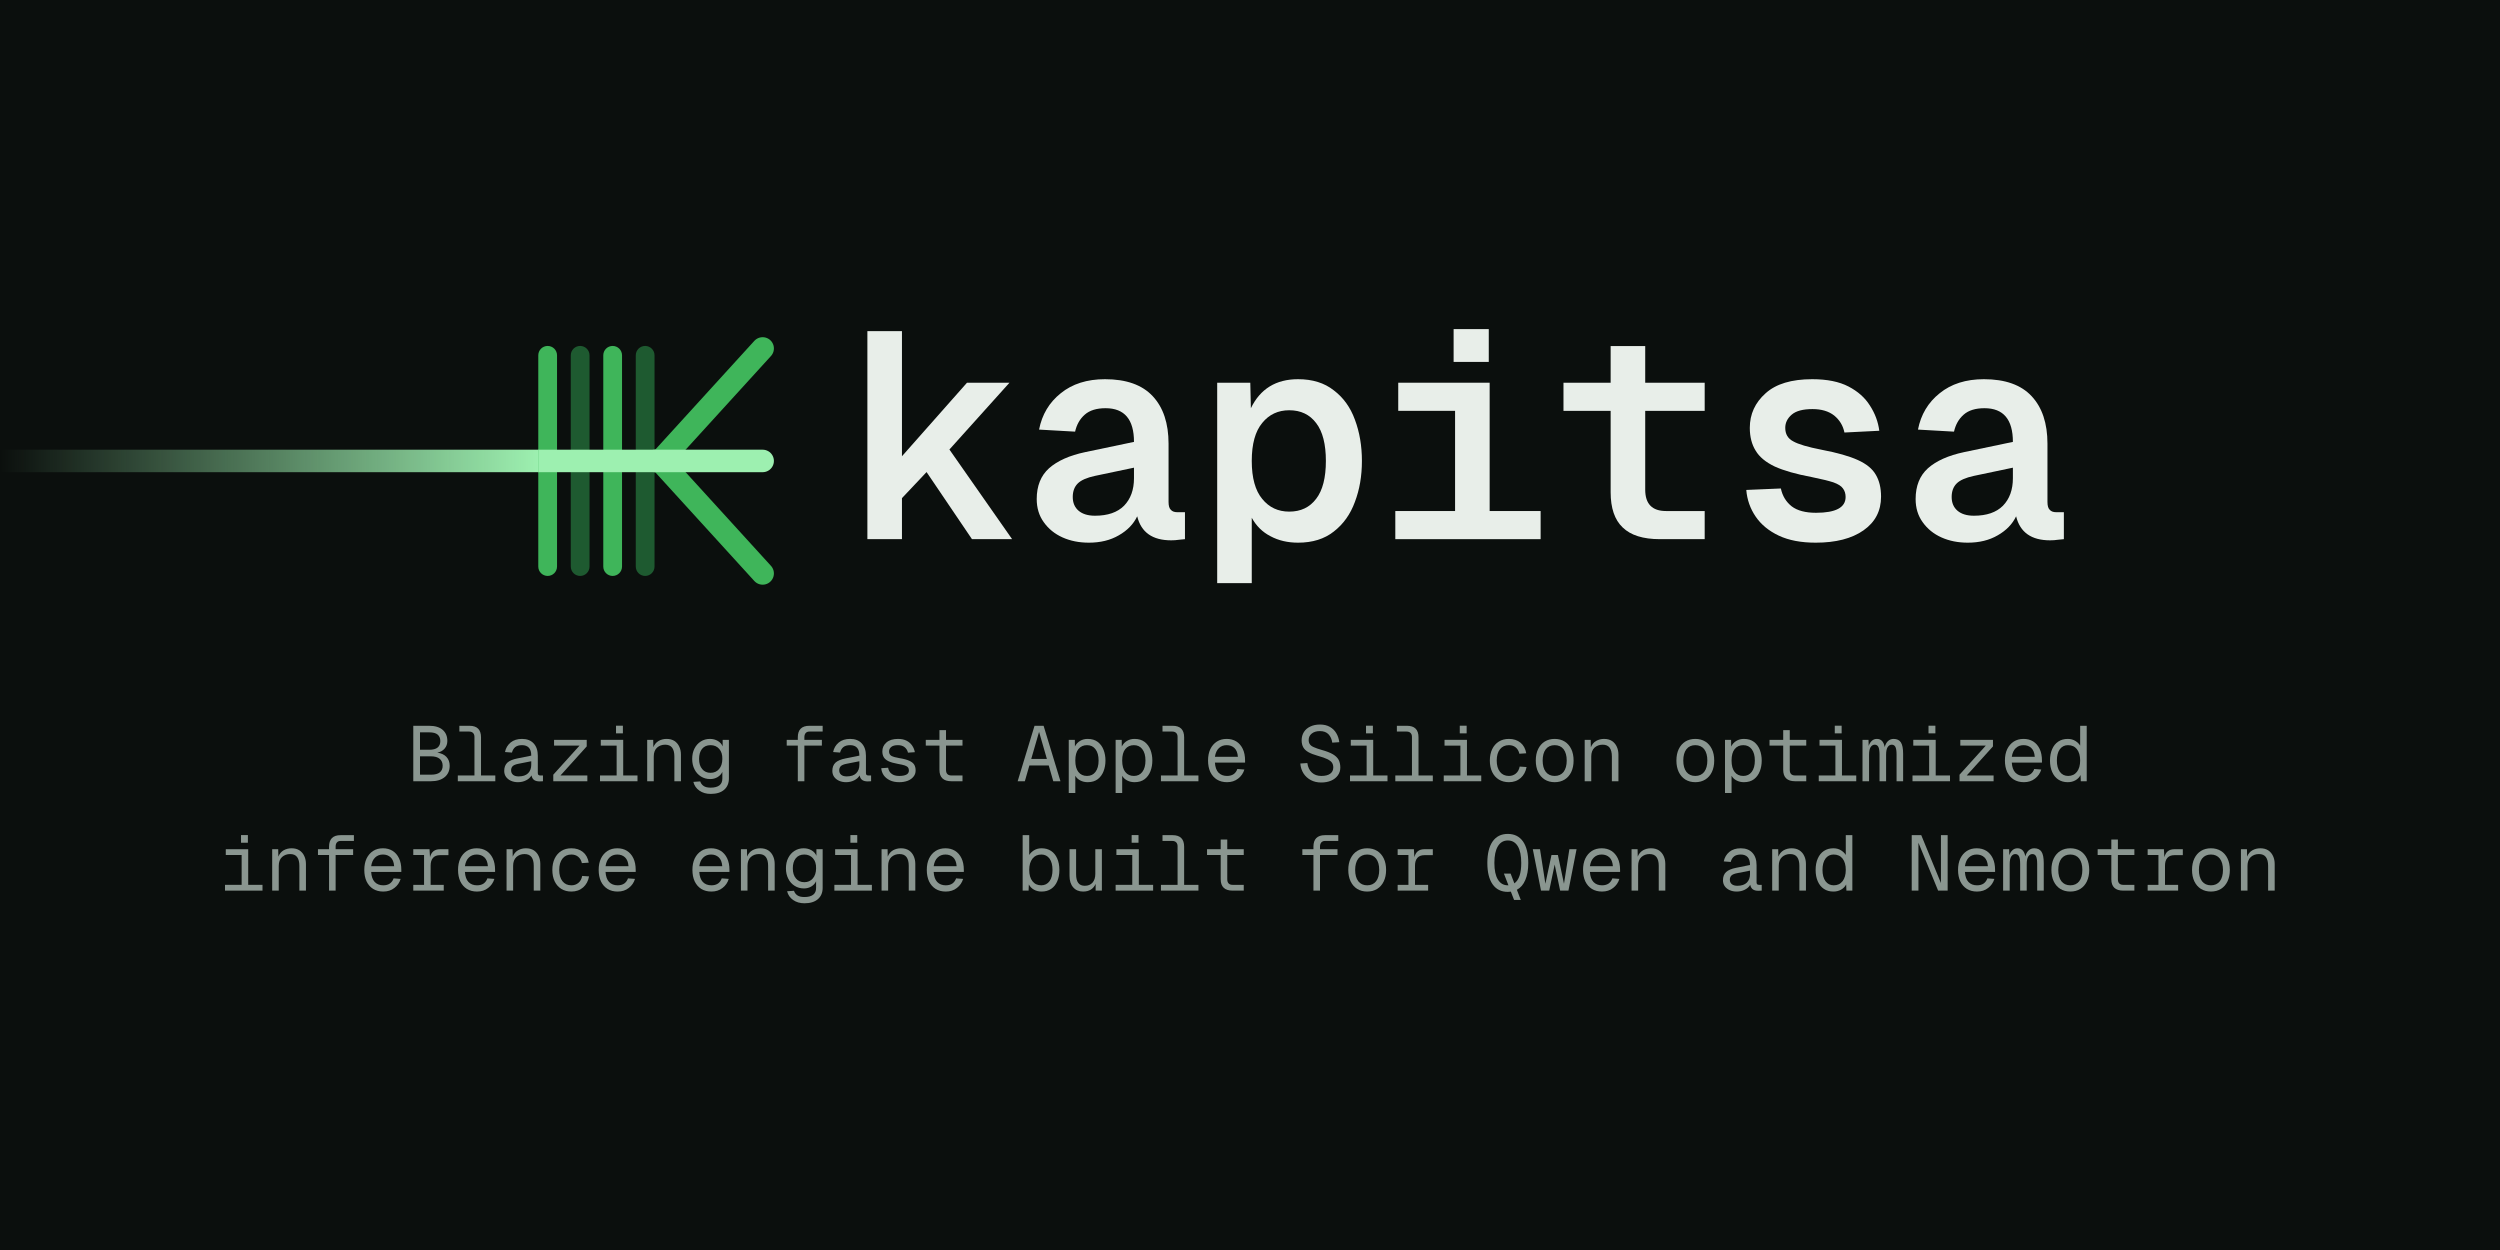
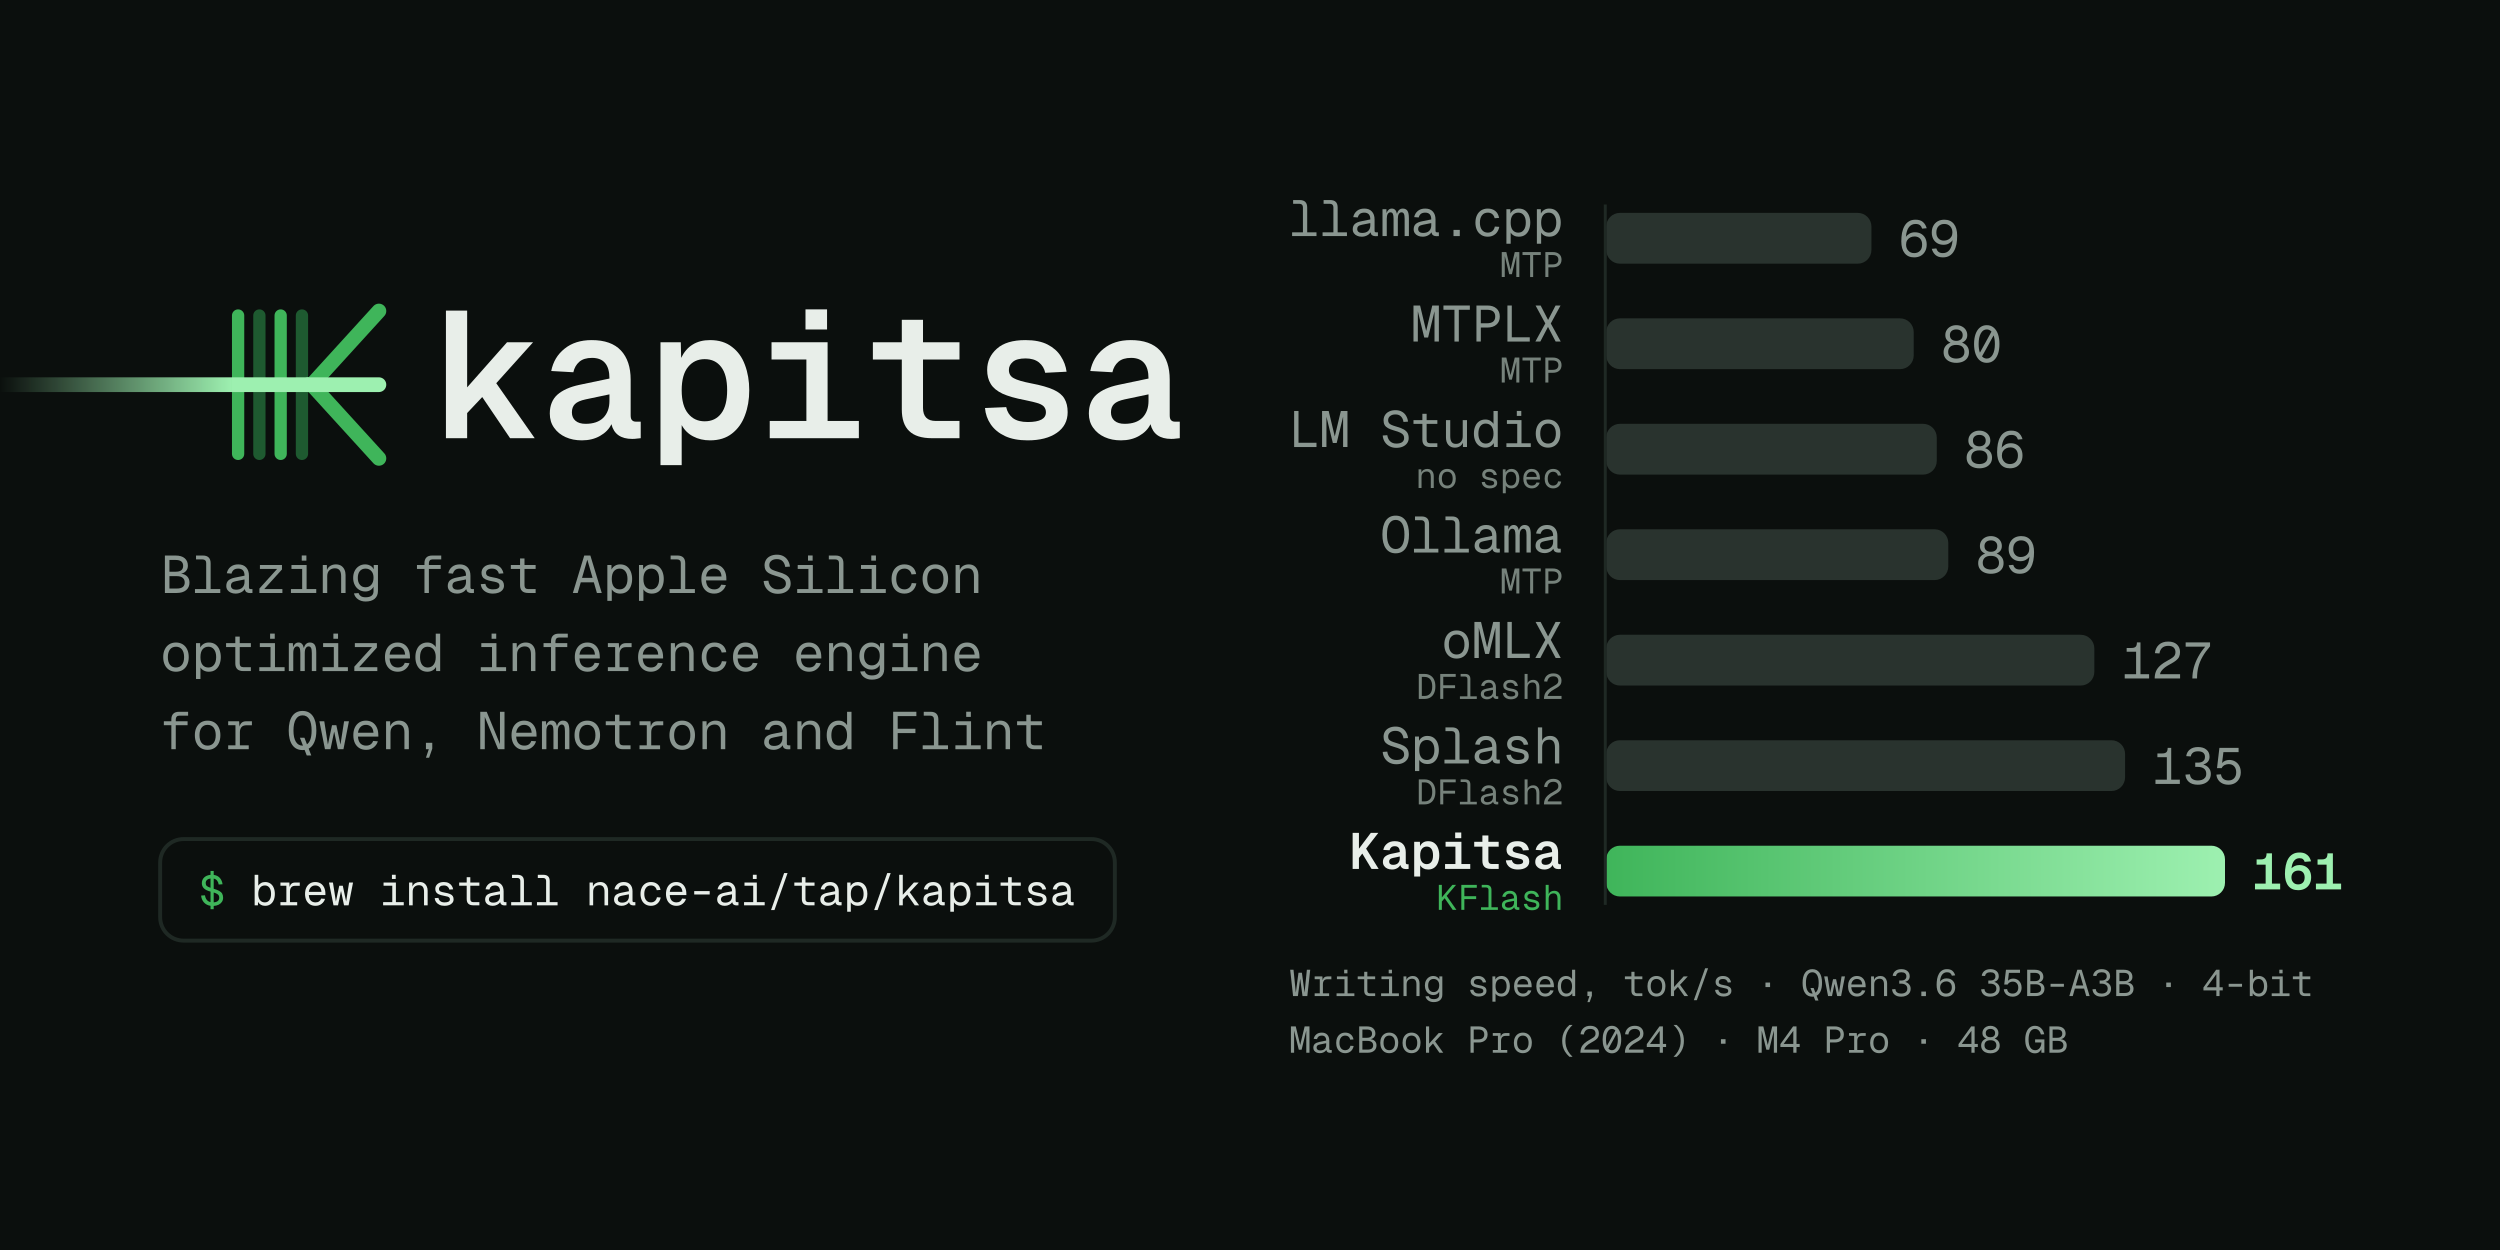
- <svg xmlns="http://www.w3.org/2000/svg" width="1280" height="640" viewBox="0 0 1280 640" role="img" aria-label="Kapitsa: a blazing fast Apple Silicon optimized inference engine built for Qwen and Nemotron">
+ <svg xmlns="http://www.w3.org/2000/svg" width="1280" height="640" viewBox="0 0 1280 640" role="img" aria-labelledby="t d">
  <defs>
-     <linearGradient id="sb" x1="0" x2="275.6" y1="0" y2="0" gradientUnits="userSpaceOnUse">
+     <linearGradient id="sb" x1="0" x2="118.77" y1="0" y2="0" gradientUnits="userSpaceOnUse">
      <stop offset="0" stop-color="#9DF0B0" stop-opacity="0" />
+       <stop offset="1" stop-color="#9DF0B0" />
+     </linearGradient>
+     <linearGradient id="sk" x1="0" x2="1" y1="0" y2="0">
+       <stop offset="0" stop-color="#3FB55A" />
      <stop offset="1" stop-color="#9DF0B0" />
    </linearGradient>
    <path id="gs0" d="m70 0v710h118v-427l222 251h145l-205-228 214-306h-137l-155 229-84-89v-140z" />
    <path id="gs1" d="m226-12q-50 0-90 18-40 18-64 52-24 33-24 79 0 67 42 105 43 38 123 55l167 35q0 115-97 115-46 0-71-22-25-22-33-58l-123 7q15 77 74 124 59 48 151 48 109 0 163-58 54-58 54-162v-199q0-20 8-27 7-8 22-8h26v-92q-6-1-20-2-13-2-27-2-96 0-116 82-19-40-63-65-43-25-102-25zm21 92q65 0 99 34 34 35 34 94v36l-133-28q-42-9-59-26-17-17-17-46 0-30 20-47 20-17 56-17z" />
    <path id="gs2" d="m64-150v684h113l2-87q48 99 161 99 74 0 122-38 49-37 72-100 24-64 24-141 0-77-24-140-23-63-72-101-48-38-122-38-53 0-94 22-41 21-64 63v-223zm246 244q59 0 92 44 33 43 33 129 0 86-33 129-33 44-92 44-57 0-92-43-36-43-36-130 0-87 36-130 35-43 92-43z" />
    <path id="gs3" d="m72 0v96h204v342h-194v96h312v-438h174v-96zm199 605v112h120v-112z" />
    <path id="gs4" d="m375 0q-86 0-127 40-41 39-41 120v278h-161v96h161v125h118v-125h203v-96h-203v-269q0-73 71-73h132v-96z" />
    <path id="gs5" d="m307-12q-75 0-126 24-51 24-79 65-28 41-32 91l118 5q8-38 37-61 29-22 83-22 101 0 101 54 0 17-9 29-8 12-33 21-25 8-74 18-80 15-126 36-46 22-65 54-20 32-20 78 0 70 54 118 53 48 159 48 76 0 124-25 48-25 73-65 26-40 32-86l-119-6q-7 35-35 58-28 22-74 22-49 0-71-19-22-19-22-45 0-32 27-46 26-15 98-29 79-15 123-35 44-20 61-50 18-30 18-75 0-73-60-115-60-42-163-42z" />
    <path id="gr6" d="m90 0v710h200q117 0 176-52 60-52 60-142 0-58-35-98-35-41-94-52 75-10 117-54 42-45 42-114 0-92-64-145-64-53-177-53zm86 403h118q74 0 108 29 34 29 34 82 0 54-34 83-34 29-108 29h-118zm0-319h140q77 0 114 30 36 30 36 84 0 57-38 89-38 32-112 32h-140z" />
    <path id="gr7" d="m60 0v74h213v494q0 32-18 50-18 18-50 18h-125v74h129q148 0 148-148v-488h183v-74z" />
    <path id="gr8" d="m230-12q-50 0-90 18-40 18-63 50-23 33-23 76 0 68 40 106 41 37 128 54l178 36q0 68-30 101-31 33-88 33-55 0-86-24-31-25-43-71l-89 7q15 75 72 122 56 46 146 46 96 0 149-58 53-57 53-158v-220q0-18 8-25 8-7 24-7h34v-74q-16-2-44-2-42 0-68 17-25 17-34 55l-1 5q-21-39-69-63-47-24-104-24zm8 74q81 0 122 41 40 41 40 107v46l-162-32q-54-10-75-30-21-21-21-54 0-37 26-58 25-20 70-20z" />
    <path id="gr9" d="m82 0v84l336 372h-326v74h418v-84l-336-372h344v-74z" />
    <path id="gra" d="m80 0v74h213v382h-203v74h287v-456h183v-74zm205 613v98h88v-98z" />
    <path id="grb" d="m84 0v530h77l2-95q21 54 67 81 47 26 102 26 61 0 102-27 40-27 61-73 21-45 21-101v-341h-84v317q0 74-29 113-29 38-89 38-61 0-104-38-42-39-42-113v-317z" />
    <path id="grc" d="m297-162q-85 0-145 42-60 42-77 112l88 6q12-37 43-58 30-22 91-22 72 0 111 29 38 29 38 87v86q-19-42-61-67-42-25-94-25-67 0-119 33-53 33-82 91-30 58-30 133 0 76 29 133 29 58 81 91 51 33 117 33 56 0 101-26 44-26 62-70v84h80v-494q0-93-62-146-61-52-171-52zm-2 270q68 0 109 48 41 47 42 129 2 82-40 129-42 48-111 48-70 0-109-48-38-47-38-129 0-82 40-129 39-48 107-48z" />
    <path id="grd" d="m212 0v456h-142v74h142v34q0 71 36 108 37 38 112 38h170v-74h-170q-31 0-48-20-16-19-16-52v-34h224v-74h-224v-456z" />
    <path id="gre" d="m310-12q-69 0-119 24-50 24-79 64-28 41-32 91l88 6q8-49 44-77 35-28 98-28 59 0 92 17 32 17 32 53 0 23-11 38-11 15-41 26-30 10-88 20-77 14-120 34-44 21-62 52-18 31-18 74 0 69 52 114 52 46 149 46 66 0 111-24 44-23 70-62 26-38 34-84l-88-6q-9 42-42 69-32 27-86 27-58 0-86-23-28-23-28-57 0-40 30-57 30-17 102-29 82-13 127-34 45-20 63-50 18-30 18-74 0-47-28-80-27-34-74-52-48-18-108-18z" />
    <path id="grf" d="m378 0q-153 0-153 146v310h-175v74h175v124h84v-124h211v-74h-211v-310q0-72 69-72h142v-74z" />
    <path id="gr10" d="m26 0l216 710h116l216-710h-92l-58 202h-248l-58-202zm274 632l-100-346h200z" />
    <path id="gr11" d="m80-150v680h78l1-85q24 47 67 72 42 25 96 25 79 0 130-39 50-39 74-102 24-63 24-136 0-73-24-136-24-63-74-102-51-39-130-39-52 0-94 22-43 22-64 60v-220zm234 218q69 0 108 52 40 52 40 145 0 93-40 145-39 52-108 52-69 0-110-50-40-49-40-147 0-97 40-147 40-50 110-50z" />
    <path id="gr12" d="m306-12q-75 0-130 34-54 34-84 96-29 63-29 147 0 84 29 146 30 62 84 97 53 34 126 34 69 0 122-32 53-33 83-95 30-62 30-151v-25h-386q5-85 45-128 41-43 110-43 52 0 86 24 33 25 46 65l90-7q-21-71-80-116-58-46-142-46zm-155 325h294q-6 77-45 113-39 36-98 36-61 0-100-38-40-37-51-111z" />
    <path id="gr13" d="m311-16q-75 0-133 31-58 31-93 85-35 55-41 127l90 6q11-79 58-122 46-43 121-43 74 0 113 28 40 29 40 81 0 34-16 59-15 24-58 46-42 21-125 44-74 21-119 46-46 26-66 62-21 37-21 90 0 60 29 106 28 45 81 70 53 26 126 26 73 0 125-30 52-29 82-80 31-51 39-116l-90-6q-9 65-47 106-39 42-111 42-66 0-105-32-39-31-39-82 0-33 15-54 14-22 51-38 37-17 104-36 87-24 139-54 51-30 74-71 22-41 22-100 0-56-31-99-31-44-86-68-55-24-128-24z" />
    <path id="gr14" d="m314-12q-74 0-129 34-55 34-85 96-30 63-30 147 0 84 30 146 30 62 85 97 55 34 129 34 89 0 148-48 58-47 74-136l-88-6q-12 53-48 82-35 28-86 28-73 0-114-52-42-53-42-145 0-92 42-145 41-52 114-52 51 0 88 30 38 30 50 90l88-6q-16-88-76-141-61-53-150-53z" />
    <path id="gr15" d="m300-12q-73 0-128 34-54 34-84 96-30 63-30 147 0 85 30 147 30 62 84 96 55 34 128 34 73 0 128-34 54-34 84-96 30-62 30-147 0-84-30-147-30-62-84-96-55-34-128-34zm0 80q73 0 114 52 40 53 40 145 0 92-40 145-41 52-114 52-73 0-114-52-40-53-40-145 0-92 40-145 41-52 114-52z" />
    <path id="gr16" d="m40 0v530h77l2-78q14 42 41 66 26 24 64 24 79 0 99-99l1-6q13 49 42 77 30 28 72 28 64 0 93-44 29-44 29-146v-352h-84v340q0 71-15 100-15 28-47 28-31 0-52-31-20-31-20-99v-338h-84v340q0 68-14 98-15 30-48 30-31 0-52-31-20-31-20-99v-338z" />
    <path id="gr17" d="m267-12q-70 0-121 34-51 34-78 96-28 62-28 147 0 85 28 147 27 62 78 96 51 34 121 34 56 0 98-26 42-27 61-60v254h84v-710h-76l-3 79q-23-43-66-67-43-24-98-24zm5 80q72 0 113 53 41 53 41 144 0 92-41 145-41 52-115 52-65 0-104-52-38-53-38-145 0-91 38-144 39-53 106-53z" />
    <path id="gr18" d="m90 0v74h138v382h-138v74h208l6-103q25 103 127 103h109v-76h-108q-58 0-89-34-31-35-31-100v-246h168v-74z" />
-     <path id="gr19" d="m333-12q-55 0-98 24-43 24-66 67l-3-79h-76v710h84v-254q19 33 61 60 42 26 98 26 70 0 121-34 51-34 78-96 28-62 28-147 0-85-28-147-27-62-78-96-51-34-121-34zm-5 80q67 0 106 53 38 53 38 144 0 92-38 145-39 52-104 52-73 0-114-52-42-53-42-145 0-91 41-144 41-53 113-53z" />
-     <path id="gr1a" d="m263-12q-79 0-126 54-47 53-47 147v341h84v-318q0-77 28-114 27-36 84-36 62 0 98 40 36 41 36 112v316h84v-530h-80v86q-44-98-161-98z" />
-     <path id="gr1b" d="m300-16q-126 0-194 96-68 96-68 274 0 179 68 276 68 96 194 96 126 0 194-96 68-97 68-276 0-131-38-218-37-88-108-125l50-130h-86l-41 106q-19-3-39-3zm0 84q4 0 8 0l-58 150h86l48-125q88 63 88 261 0 140-44 214-45 74-128 74-82 0-127-74-45-74-45-214 0-139 45-212 45-74 127-74z" />
-     <path id="gr1c" d="m125 0l-105 530h92l69-442 78 368h82l78-368 69 442h92l-104-530h-106l-70 334-70-334z" />
-     <path id="gr1d" d="m70 0v710h122l252-613v613h86v-710h-122l-252 613v-613z" />
+     <path id="gr19" d="m300-16q-126 0-194 96-68 96-68 274 0 179 68 276 68 96 194 96 126 0 194-96 68-97 68-276 0-131-38-218-37-88-108-125l50-130h-86l-41 106q-19-3-39-3zm0 84q4 0 8 0l-58 150h86l48-125q88 63 88 261 0 140-44 214-45 74-128 74-82 0-127-74-45-74-45-214 0-139 45-212 45-74 127-74z" />
+     <path id="gr1a" d="m125 0l-105 530h92l69-442 78 368h82l78-368 69 442h92l-104-530h-106l-70 334-70-334z" />
+     <path id="gr1b" d="m240-162l54 162h-54v122h120v-112l-60-172z" />
+     <path id="gr1c" d="m70 0v710h122l252-613v613h86v-710h-122l-252 613v-613z" />
+     <path id="gr1d" d="m100 0v710h440v-82h-354v-240h336v-82h-336v-306z" />
+     <path id="gr1e" d="m263-90v78q-93 14-152 78-59 65-67 161l90 6q9-65 42-106 33-41 87-53v245q-109 29-155 77-47 47-47 118 0 82 54 134 54 52 148 61v91h74v-92q91-12 143-71 52-59 63-147l-90-6q-8 54-36 90-28 37-80 48v-237q80-23 129-50 48-27 69-65 21-39 21-96 0-53-28-94-27-41-76-66-50-25-115-29v-75zm-112 608q0-42 23-66 24-23 89-44v216q-52-6-82-34-30-27-30-72zm315-342q0 29-10 50-10 20-38 38-27 17-81 34v-229q63 4 96 32 33 28 33 75z" />
+     <path id="gr1f" d="m333-12q-55 0-98 24-43 24-66 67l-3-79h-76v710h84v-254q19 33 61 60 42 26 98 26 70 0 121-34 51-34 78-96 28-62 28-147 0-85-28-147-27-62-78-96-51-34-121-34zm-5 80q67 0 106 53 38 53 38 144 0 92-38 145-39 52-104 52-73 0-114-52-42-53-42-145 0-91 41-144 41-53 113-53z" />
+     <path id="gr20" d="m120 252v79h360v-79z" />
+     <path id="gr21" d="m108-110l304 860h80l-304-860z" />
+     <path id="gr22" d="m90 0v710h84v-465l258 285h112l-209-225 219-305h-102l-174 248-104-110v-138z" />
+     <path id="gr23" d="m238 0v122h124v-122z" />
+     <path id="gr24" d="m262 80l-126 517v-597h-86v710h130l120-501 120 501h130v-710h-86v597l-126-517z" />
+     <path id="gr25" d="m257 0v626h-217v84h520v-84h-217v-626z" />
+     <path id="gr26" d="m90 0v710h216q111 0 178-58 66-57 66-159 0-102-66-159-67-58-178-58h-130v-276zm86 360h120q84 0 124 34 40 35 40 99 0 65-40 99-40 34-124 34h-120z" />
+     <path id="gr27" d="m302-16q-120 0-186 82-66 82-66 234 0 88 14 165 15 77 48 135 32 59 86 92 53 34 132 34 95 0 147-46 52-47 73-122l-90-8q-12 42-42 67-29 25-88 25-80 0-129-62-49-62-60-186l-1-7q26 39 72 65 45 26 106 26 70 0 122-30 52-30 81-84 29-55 29-128 0-78-32-134-31-57-86-88-56-30-130-30zm2 84q70 0 113 44 43 45 43 124 0 74-40 117-41 43-108 43-48 0-86-20-38-19-60-55-22-36-22-85 0-73 44-120 43-48 116-48z" />
+     <path id="gr28" d="m298 726q120 0 186-82 66-82 66-234 0-88-14-165-15-77-48-135-32-59-86-92-53-34-132-34-94 0-146 46-53 47-74 122l90 8q12-42 42-67 30-25 88-25 80 0 129 62 49 62 60 186l1 7q-26-39-72-65-45-26-106-26-70 0-122 30-52 30-81 84-29 55-29 128 0 78 32 134 31 57 87 88 56 30 129 30zm-2-84q-70 0-113-44-43-44-43-124 0-73 40-116 41-44 108-44 48 0 86 20 38 19 60 55 22 36 22 85 0 74-43 121-43 47-117 47z" />
+     <path id="gr29" d="m100 0v710h86v-626h354v-84z" />
+     <path id="gr2a" d="m50 0l196 357-192 353h100l147-285 147 285h98l-192-354 196-356h-100l-151 289-151-289z" />
+     <path id="gr2b" d="m300-16q-70 0-127 24-57 24-90 71-33 47-33 116 0 69 37 117 37 48 100 70-47 19-75 56-28 36-28 93 0 56 28 100 28 44 76 69 49 26 112 26 63 0 112-26 49-25 76-69 28-44 28-100 0-57-28-93-28-37-75-56 63-22 100-70 37-48 37-117 0-69-33-116-33-47-89-71-57-24-128-24zm0 433q57 0 92 29 34 28 34 85 0 51-34 81-33 30-92 30-58 0-92-30-34-30-34-81 0-57 34-85 35-29 92-29zm0-349q70 0 115 32 45 33 45 100 0 62-40 100-40 37-120 37-79 0-120-37-40-38-40-100 0-67 45-100 45-32 115-32z" />
+     <path id="gr2c" d="m300-16q-77 0-134 45-56 45-86 128-30 83-30 197 0 115 30 198 30 83 86 128 57 46 134 46 78 0 134-46 56-45 86-128 30-83 30-198 0-114-30-197-30-83-86-128-56-45-134-45zm-160 370q0-100 25-170l228 415q-39 43-93 43-74 0-117-78-43-77-43-210zm160-286q74 0 117 78 43 77 43 208 0 101-25 171l-228-414q39-43 93-43z" />
+     <path id="gr2d" d="m263-12q-79 0-126 54-47 53-47 147v341h84v-318q0-77 28-114 27-36 84-36 62 0 98 40 36 41 36 112v316h84v-530h-80v86q-44-98-161-98z" />
+     <path id="gr2e" d="m300-16q-126 0-194 96-68 96-68 274 0 179 68 276 68 96 194 96 126 0 194-96 68-97 68-276 0-178-68-274-68-96-194-96zm0 84q83 0 128 74 44 73 44 212 0 140-44 214-45 74-128 74-82 0-127-74-45-74-45-214 0-139 45-212 45-74 127-74z" />
+     <path id="gr2f" d="m90 0v710h168q92 0 160-42 69-41 106-120 38-80 38-194 0-114-38-193-37-79-106-120-68-41-160-41zm86 84h77q104 0 161 68 58 67 58 202 0 135-58 204-57 68-161 68h-77z" />
+     <path id="gr30" d="m100 0v710h84v-263q21 49 63 72 42 23 96 23 86 0 131-56 46-56 46-145v-341h-84v317q0 151-111 151-64 0-103-39-38-39-38-113v-316z" />
+     <path id="gr31" d="m50 0q0 75 24 136 23 60 82 115 60 55 166 111 49 26 79 48 30 22 44 47 14 25 14 61 0 55-35 90-36 34-107 34-75 0-119-39-43-39-54-111l-90 6q12 104 80 166 68 62 183 62 110 0 171-57 61-57 61-149 0-54-18-94-18-39-61-73-42-34-116-73-96-51-146-103-49-52-52-93h394v-84z" />
+     <path id="gr32" d="m60 0v84h224v442h-186v74h96q57 0 82 25 24 25 24 85h70v-626h170v-84z" />
+     <path id="gr33" d="m192 0q0 110 30 220 31 109 88 212 57 103 136 194h-386v84h480v-78q-89-102-146-202-57-99-84-204-26-106-26-226z" />
+     <path id="gr34" d="m294-16q-115 0-177 56-62 55-67 143l89 6q6-65 49-93 42-28 106-28 43 0 81 12 38 13 61 42 24 28 24 76 0 71-46 104-46 33-115 33h-56v84h56q37 0 68 11 31 11 49 36 19 24 19 64 0 55-35 84-35 28-101 28-67 0-101-27-35-27-42-74l-90 6q10 80 70 129 60 50 163 50 104 0 165-52 61-51 61-140 0-114-123-152 69-19 108-68 40-48 40-116 0-68-33-116-33-48-91-73-58-25-132-25z" />
+     <path id="gr35" d="m298-16q-69 0-120 25-52 25-82 70-31 45-36 104l90 6q8-60 48-91 39-30 100-30 69 0 110 42 42 43 42 118 0 75-40 118-39 44-110 44-42 0-80-20-39-21-56-59h-92l47 399h378v-84h-299l-26-214q26 30 64 45 38 15 76 15 68 0 120-32 51-31 80-86 28-55 28-126 0-71-31-126-31-56-85-87-55-31-126-31z" />
+     <path id="gs36" d="m52 0v710h124v-312l234 312h148l-241-311 247-399h-140l-182 302-66-86v-216z" />
+     <path id="gr37" d="m60 0v710h86v-356l298 356h106l-267-312 277-398h-106l-228 331-80-93v-238z" />
+     <path id="gs38" d="m52 0v114h210v372h-178v104h84q60 0 86 27 26 27 26 93h106v-596h162v-114z" />
+     <path id="gs39" d="m302-16q-126 0-193 84-67 83-67 236 0 89 16 166 15 76 49 134 34 57 89 90 54 32 132 32 68 0 114-22 46-23 74-62 27-40 40-90l-126-10q-9 32-32 52-23 20-70 20-63 0-104-48-41-47-53-151 26 28 65 46 39 18 91 18 70 0 122-30 52-30 81-84 28-54 28-126 0-78-32-135-32-58-90-89-57-31-134-31zm-1 114q60 0 95 36 34 35 34 102 0 62-32 98-32 36-91 36-61 0-99-36-38-37-38-99 0-58 35-97 35-40 96-40z" />
+     <path id="gr3a" d="m108 0l-78 710h90l62-617 72 537h92l72-537 62 617h90l-78-710h-130l-62 469-62-469z" />
+     <path id="gr3b" d="m238 243v122h124v-122z" />
+     <path id="gr3c" d="m388 0v154h-348v78l342 478h92v-472h86v-84h-86v-154zm-260 238h260v352z" />
+     <path id="gr3d" d="m356-110q-78 69-120 140-43 72-60 144-16 73-16 146 0 73 16 146 17 72 60 144 42 71 120 140h84q-75-71-117-143-42-72-59-143-17-72-17-144 0-72 17-144 17-71 59-142 42-72 117-144z" />
+     <path id="gr3e" d="m244-110h-84q75 72 117 144 42 71 59 142 17 72 17 144 0 72-17 144-17 71-59 143-42 72-117 143h84q78-69 120-140 43-72 60-144 16-73 16-146 0-73-16-146-17-72-60-144-42-71-120-140z" />
+     <path id="gr3f" d="m298-16q-75 0-134 42-58 41-92 124-34 82-34 204 0 115 32 198 31 83 90 128 59 46 142 46 65 0 116-29 50-29 84-81 34-51 49-118l-90-6q-17 66-57 108-39 42-102 42-83 0-128-75-46-75-46-213 0-137 46-212 47-74 132-74 76 0 120 58 45 59 48 151h-170v82h250v-359h-80l-2 98q-25-52-66-83-42-31-108-31z" />
  </defs>
  <rect width="1280" height="640" fill="#0B0F0D" />
-   <path d="M0 236H276.6" stroke="url(#sb)" stroke-width="11.52" />
-   <g transform="translate(216.4 172) scale(1.28)" fill="none">
+   <path d="M0 196.96H119.77" stroke="url(#sb)" stroke-width="7.54" />
+   <g transform="translate(80 155.05) scale(0.8382)" fill="none">
    <rect x="46.25" y="4" width="7.5" height="92" rx="3.75" fill="#3FB55A" />
    <rect x="59.25" y="4" width="7.5" height="92" rx="3.75" fill="#1E5A30" />
    <rect x="72.25" y="4" width="7.5" height="92" rx="3.75" fill="#3FB55A" />
    <rect x="85.25" y="4" width="7.5" height="92" rx="3.75" fill="#1E5A30" />
    <path d="M46.25 50H95" stroke="#9DF0B0" stroke-width="9" />
    <path d="M95 50L136 5M95 50L136 95" stroke="#3FB55A" stroke-width="9" stroke-linecap="round" />
    <path d="M93 50H136" stroke="#9DF0B0" stroke-width="9" stroke-linecap="round" />
  </g>
-   <g transform="translate(433.6 276.05) scale(0.15 -0.15)" fill="#E8EEE9">
+   <g transform="translate(221.88 224.36) scale(0.092 -0.092)" fill="#E8EEE9">
    <use href="#gs0" />
    <use href="#gs1" x="600" />
    <use href="#gs2" x="1200" />
    <use href="#gs3" x="1800" />
    <use href="#gs4" x="2400" />
    <use href="#gs5" x="3000" />
    <use href="#gs1" x="3600" />
  </g>
-   <g transform="translate(208 400) scale(0.04 -0.04)" fill="#8A9690">
+   <g transform="translate(82 303.6) scale(0.027 -0.027)" fill="#8A9690">
    <use href="#gr6" />
    <use href="#gr7" x="600" />
    <use href="#gr8" x="1200" />
    <use href="#gr9" x="1800" />
    <use href="#gra" x="2400" />
    <use href="#grb" x="3000" />
    <use href="#grc" x="3600" />
    <use href="#grd" x="4800" />
    <use href="#gr8" x="5400" />
    <use href="#gre" x="6000" />
    <use href="#grf" x="6600" />
    <use href="#gr10" x="7800" />
    <use href="#gr11" x="8400" />
    <use href="#gr11" x="9000" />
    <use href="#gr7" x="9600" />
    <use href="#gr12" x="10200" />
    <use href="#gr13" x="11400" />
    <use href="#gra" x="12000" />
    <use href="#gr7" x="12600" />
    <use href="#gra" x="13200" />
    <use href="#gr14" x="13800" />
    <use href="#gr15" x="14400" />
    <use href="#grb" x="15000" />
-     <use href="#gr15" x="16200" />
-     <use href="#gr11" x="16800" />
+   </g>
+   <g transform="translate(82 343.6) scale(0.027 -0.027)" fill="#8A9690">
+     <use href="#gr15" />
+     <use href="#gr11" x="600" />
+     <use href="#grf" x="1200" />
+     <use href="#gra" x="1800" />
+     <use href="#gr16" x="2400" />
+     <use href="#gra" x="3000" />
+     <use href="#gr9" x="3600" />
+     <use href="#gr12" x="4200" />
+     <use href="#gr17" x="4800" />
+     <use href="#gra" x="6000" />
+     <use href="#grb" x="6600" />
+     <use href="#grd" x="7200" />
+     <use href="#gr12" x="7800" />
+     <use href="#gr18" x="8400" />
+     <use href="#gr12" x="9000" />
+     <use href="#grb" x="9600" />
+     <use href="#gr14" x="10200" />
+     <use href="#gr12" x="10800" />
+     <use href="#gr12" x="12000" />
+     <use href="#grb" x="12600" />
+     <use href="#grc" x="13200" />
+     <use href="#gra" x="13800" />
+     <use href="#grb" x="14400" />
+     <use href="#gr12" x="15000" />
+   </g>
+   <g transform="translate(82 383.6) scale(0.027 -0.027)" fill="#8A9690">
+     <use href="#grd" />
+     <use href="#gr15" x="600" />
+     <use href="#gr18" x="1200" />
+     <use href="#gr19" x="2400" />
+     <use href="#gr1a" x="3000" />
+     <use href="#gr12" x="3600" />
+     <use href="#grb" x="4200" />
+     <use href="#gr1b" x="4800" />
+     <use href="#gr1c" x="6000" />
+     <use href="#gr12" x="6600" />
+     <use href="#gr16" x="7200" />
+     <use href="#gr15" x="7800" />
+     <use href="#grf" x="8400" />
+     <use href="#gr18" x="9000" />
+     <use href="#gr15" x="9600" />
+     <use href="#grb" x="10200" />
+     <use href="#gr8" x="11400" />
+     <use href="#grb" x="12000" />
+     <use href="#gr17" x="12600" />
+     <use href="#gr1d" x="13800" />
+     <use href="#gr7" x="14400" />
+     <use href="#gra" x="15000" />
+     <use href="#grb" x="15600" />
+     <use href="#grf" x="16200" />
+   </g>
+   <rect x="82" y="429.6" width="488.8" height="52" rx="12" fill="none" stroke="#1F2924" stroke-width="2" />
+   <g transform="translate(102 463.52) scale(0.022 -0.022)" fill="#3FB55A">
+     <use href="#gr1e" />
+   </g>
+   <g transform="translate(128.4 463.52) scale(0.022 -0.022)" fill="#E8EEE9">
+     <use href="#gr1f" />
+     <use href="#gr18" x="600" />
+     <use href="#gr12" x="1200" />
+     <use href="#gr1a" x="1800" />
+     <use href="#gra" x="3000" />
+     <use href="#grb" x="3600" />
+     <use href="#gre" x="4200" />
+     <use href="#grf" x="4800" />
+     <use href="#gr8" x="5400" />
+     <use href="#gr7" x="6000" />
+     <use href="#gr7" x="6600" />
+     <use href="#grb" x="7800" />
+     <use href="#gr8" x="8400" />
+     <use href="#gr14" x="9000" />
+     <use href="#gr12" x="9600" />
+     <use href="#gr20" x="10200" />
+     <use href="#gr8" x="10800" />
+     <use href="#gra" x="11400" />
+     <use href="#gr21" x="12000" />
+     <use href="#grf" x="12600" />
+     <use href="#gr8" x="13200" />
+     <use href="#gr11" x="13800" />
+     <use href="#gr21" x="14400" />
+     <use href="#gr22" x="15000" />
+     <use href="#gr8" x="15600" />
+     <use href="#gr11" x="16200" />
+     <use href="#gra" x="16800" />
    <use href="#grf" x="17400" />
-     <use href="#gra" x="18000" />
-     <use href="#gr16" x="18600" />
-     <use href="#gra" x="19200" />
-     <use href="#gr9" x="19800" />
-     <use href="#gr12" x="20400" />
-     <use href="#gr17" x="21000" />
-   </g>
-   <g transform="translate(112 456) scale(0.04 -0.04)" fill="#8A9690">
-     <use href="#gra" />
-     <use href="#grb" x="600" />
-     <use href="#grd" x="1200" />
-     <use href="#gr12" x="1800" />
-     <use href="#gr18" x="2400" />
+     <use href="#gre" x="18000" />
+     <use href="#gr8" x="18600" />
+   </g>
+   <rect x="822.4" y="109" width="135.77" height="26" rx="7" fill="#29332E" />
+   <g transform="translate(660 120.88) scale(0.026 -0.026)" fill="#8A9690">
+     <use href="#gr7" />
+     <use href="#gr7" x="600" />
+     <use href="#gr8" x="1200" />
+     <use href="#gr16" x="1800" />
+     <use href="#gr8" x="2400" />
+     <use href="#gr23" x="3000" />
+     <use href="#gr14" x="3600" />
+     <use href="#gr11" x="4200" />
+     <use href="#gr11" x="4800" />
+   </g>
+   <g transform="translate(768 141.84) scale(0.018 -0.018)" fill="#76827B">
+     <use href="#gr24" />
+     <use href="#gr25" x="600" />
+     <use href="#gr26" x="1200" />
+   </g>
+   <g transform="translate(972.17 131.36) scale(0.026 -0.026)" fill="#8A9690">
+     <use href="#gr27" />
+     <use href="#gr28" x="600" />
+   </g>
+   <rect x="822.4" y="163" width="157.42" height="26" rx="7" fill="#29332E" />
+   <g transform="translate(722.4 174.88) scale(0.026 -0.026)" fill="#8A9690">
+     <use href="#gr24" />
+     <use href="#gr25" x="600" />
+     <use href="#gr26" x="1200" />
+     <use href="#gr29" x="1800" />
+     <use href="#gr2a" x="2400" />
+   </g>
+   <g transform="translate(768 195.84) scale(0.018 -0.018)" fill="#76827B">
+     <use href="#gr24" />
+     <use href="#gr25" x="600" />
+     <use href="#gr26" x="1200" />
+   </g>
+   <g transform="translate(993.82 185.36) scale(0.026 -0.026)" fill="#8A9690">
+     <use href="#gr2b" />
+     <use href="#gr2c" x="600" />
+   </g>
+   <rect x="822.4" y="217" width="169.22" height="26" rx="7" fill="#29332E" />
+   <g transform="translate(660 228.88) scale(0.026 -0.026)" fill="#8A9690">
+     <use href="#gr29" />
+     <use href="#gr24" x="600" />
+     <use href="#gr13" x="1800" />
+     <use href="#grf" x="2400" />
+     <use href="#gr2d" x="3000" />
+     <use href="#gr17" x="3600" />
+     <use href="#gra" x="4200" />
+     <use href="#gr15" x="4800" />
+   </g>
+   <g transform="translate(724.8 249.84) scale(0.018 -0.018)" fill="#76827B">
+     <use href="#grb" />
+     <use href="#gr15" x="600" />
+     <use href="#gre" x="1800" />
+     <use href="#gr11" x="2400" />
    <use href="#gr12" x="3000" />
-     <use href="#grb" x="3600" />
-     <use href="#gr14" x="4200" />
-     <use href="#gr12" x="4800" />
+     <use href="#gr14" x="3600" />
+   </g>
+   <g transform="translate(1005.62 239.36) scale(0.026 -0.026)" fill="#8A9690">
+     <use href="#gr2b" />
+     <use href="#gr27" x="600" />
+   </g>
+   <rect x="822.4" y="271" width="175.13" height="26" rx="7" fill="#29332E" />
+   <g transform="translate(706.8 282.88) scale(0.026 -0.026)" fill="#8A9690">
+     <use href="#gr2e" />
+     <use href="#gr7" x="600" />
+     <use href="#gr7" x="1200" />
+     <use href="#gr8" x="1800" />
+     <use href="#gr16" x="2400" />
+     <use href="#gr8" x="3000" />
+   </g>
+   <g transform="translate(768 303.84) scale(0.018 -0.018)" fill="#76827B">
+     <use href="#gr24" />
+     <use href="#gr25" x="600" />
+     <use href="#gr26" x="1200" />
+   </g>
+   <g transform="translate(1011.53 293.36) scale(0.026 -0.026)" fill="#8A9690">
+     <use href="#gr2b" />
+     <use href="#gr28" x="600" />
+   </g>
+   <rect x="822.4" y="325" width="249.9" height="26" rx="7" fill="#29332E" />
+   <g transform="translate(738 336.88) scale(0.026 -0.026)" fill="#8A9690">
+     <use href="#gr15" />
+     <use href="#gr24" x="600" />
+     <use href="#gr29" x="1200" />
+     <use href="#gr2a" x="1800" />
+   </g>
+   <g transform="translate(724.8 357.84) scale(0.018 -0.018)" fill="#76827B">
+     <use href="#gr2f" />
+     <use href="#gr1d" x="600" />
+     <use href="#gr7" x="1200" />
+     <use href="#gr8" x="1800" />
+     <use href="#gre" x="2400" />
+     <use href="#gr30" x="3000" />
+     <use href="#gr31" x="3600" />
+   </g>
+   <g transform="translate(1086.3 347.36) scale(0.026 -0.026)" fill="#8A9690">
+     <use href="#gr32" />
+     <use href="#gr31" x="600" />
+     <use href="#gr33" x="1200" />
+   </g>
+   <rect x="822.4" y="379" width="265.64" height="26" rx="7" fill="#29332E" />
+   <g transform="translate(706.8 390.88) scale(0.026 -0.026)" fill="#8A9690">
+     <use href="#gr13" />
+     <use href="#gr11" x="600" />
+     <use href="#gr7" x="1200" />
+     <use href="#gr8" x="1800" />
+     <use href="#gre" x="2400" />
+     <use href="#gr30" x="3000" />
+   </g>
+   <g transform="translate(724.8 411.84) scale(0.018 -0.018)" fill="#76827B">
+     <use href="#gr2f" />
+     <use href="#gr1d" x="600" />
+     <use href="#gr7" x="1200" />
+     <use href="#gr8" x="1800" />
+     <use href="#gre" x="2400" />
+     <use href="#gr30" x="3000" />
+     <use href="#gr31" x="3600" />
+   </g>
+   <g transform="translate(1102.04 401.36) scale(0.026 -0.026)" fill="#8A9690">
+     <use href="#gr32" />
+     <use href="#gr34" x="600" />
+     <use href="#gr35" x="1200" />
+   </g>
+   <rect x="822.4" y="433" width="316.8" height="26" rx="7" fill="url(#sk)" />
+   <g transform="translate(691.2 444.88) scale(0.026 -0.026)" fill="#E8EEE9">
+     <use href="#gs36" />
+     <use href="#gs1" x="600" />
+     <use href="#gs2" x="1200" />
+     <use href="#gs3" x="1800" />
+     <use href="#gs4" x="2400" />
+     <use href="#gs5" x="3000" />
+     <use href="#gs1" x="3600" />
+   </g>
+   <g transform="translate(735.6 465.84) scale(0.018 -0.018)" fill="#3FB55A">
+     <use href="#gr37" />
+     <use href="#gr1d" x="600" />
+     <use href="#gr7" x="1200" />
+     <use href="#gr8" x="1800" />
+     <use href="#gre" x="2400" />
+     <use href="#gr30" x="3000" />
+   </g>
+   <g transform="translate(1153.2 455.36) scale(0.026 -0.026)" fill="#9DF0B0">
+     <use href="#gs38" />
+     <use href="#gs39" x="600" />
+     <use href="#gs38" x="1200" />
+   </g>
+   <path d="M821.9 104.7V463.3" stroke="#1F2924" stroke-width="1.5" />
+   <g transform="translate(660 510) scale(0.019 -0.019)" fill="#8A9690">
+     <use href="#gr3a" />
+     <use href="#gr18" x="600" />
+     <use href="#gra" x="1200" />
+     <use href="#grf" x="1800" />
+     <use href="#gra" x="2400" />
+     <use href="#grb" x="3000" />
+     <use href="#grc" x="3600" />
+     <use href="#gre" x="4800" />
+     <use href="#gr11" x="5400" />
    <use href="#gr12" x="6000" />
-     <use href="#grb" x="6600" />
-     <use href="#grc" x="7200" />
-     <use href="#gra" x="7800" />
-     <use href="#grb" x="8400" />
-     <use href="#gr12" x="9000" />
-     <use href="#gr19" x="10200" />
-     <use href="#gr1a" x="10800" />
-     <use href="#gra" x="11400" />
-     <use href="#gr7" x="12000" />
-     <use href="#grf" x="12600" />
-     <use href="#grd" x="13800" />
-     <use href="#gr15" x="14400" />
+     <use href="#gr12" x="6600" />
+     <use href="#gr17" x="7200" />
+     <use href="#gr1b" x="7800" />
+     <use href="#grf" x="9000" />
+     <use href="#gr15" x="9600" />
+     <use href="#gr22" x="10200" />
+     <use href="#gr21" x="10800" />
+     <use href="#gre" x="11400" />
+     <use href="#gr3b" x="12600" />
+     <use href="#gr19" x="13800" />
+     <use href="#gr1a" x="14400" />
+     <use href="#gr12" x="15000" />
+     <use href="#grb" x="15600" />
+     <use href="#gr34" x="16200" />
+     <use href="#gr23" x="16800" />
+     <use href="#gr27" x="17400" />
+     <use href="#gr34" x="18600" />
+     <use href="#gr35" x="19200" />
+     <use href="#gr6" x="19800" />
+     <use href="#gr20" x="20400" />
+     <use href="#gr10" x="21000" />
+     <use href="#gr34" x="21600" />
+     <use href="#gr6" x="22200" />
+     <use href="#gr3b" x="23400" />
+     <use href="#gr3c" x="24600" />
+     <use href="#gr20" x="25200" />
+     <use href="#gr1f" x="25800" />
+     <use href="#gra" x="26400" />
+     <use href="#grf" x="27000" />
+   </g>
+   <g transform="translate(660 539) scale(0.019 -0.019)" fill="#8A9690">
+     <use href="#gr24" />
+     <use href="#gr8" x="600" />
+     <use href="#gr14" x="1200" />
+     <use href="#gr6" x="1800" />
+     <use href="#gr15" x="2400" />
+     <use href="#gr15" x="3000" />
+     <use href="#gr22" x="3600" />
+     <use href="#gr26" x="4800" />
+     <use href="#gr18" x="5400" />
+     <use href="#gr15" x="6000" />
+     <use href="#gr3d" x="7200" />
+     <use href="#gr31" x="7800" />
+     <use href="#gr2c" x="8400" />
+     <use href="#gr31" x="9000" />
+     <use href="#gr3c" x="9600" />
+     <use href="#gr3e" x="10200" />
+     <use href="#gr3b" x="11400" />
+     <use href="#gr24" x="12600" />
+     <use href="#gr3c" x="13200" />
+     <use href="#gr26" x="14400" />
    <use href="#gr18" x="15000" />
-     <use href="#gr1b" x="16200" />
-     <use href="#gr1c" x="16800" />
-     <use href="#gr12" x="17400" />
-     <use href="#grb" x="18000" />
-     <use href="#gr8" x="19200" />
-     <use href="#grb" x="19800" />
-     <use href="#gr17" x="20400" />
-     <use href="#gr1d" x="21600" />
-     <use href="#gr12" x="22200" />
-     <use href="#gr16" x="22800" />
-     <use href="#gr15" x="23400" />
-     <use href="#grf" x="24000" />
-     <use href="#gr18" x="24600" />
-     <use href="#gr15" x="25200" />
-     <use href="#grb" x="25800" />
+     <use href="#gr15" x="15600" />
+     <use href="#gr3b" x="16800" />
+     <use href="#gr3c" x="18000" />
+     <use href="#gr2b" x="18600" />
+     <use href="#gr3f" x="19800" />
+     <use href="#gr6" x="20400" />
  </g>
</svg>
